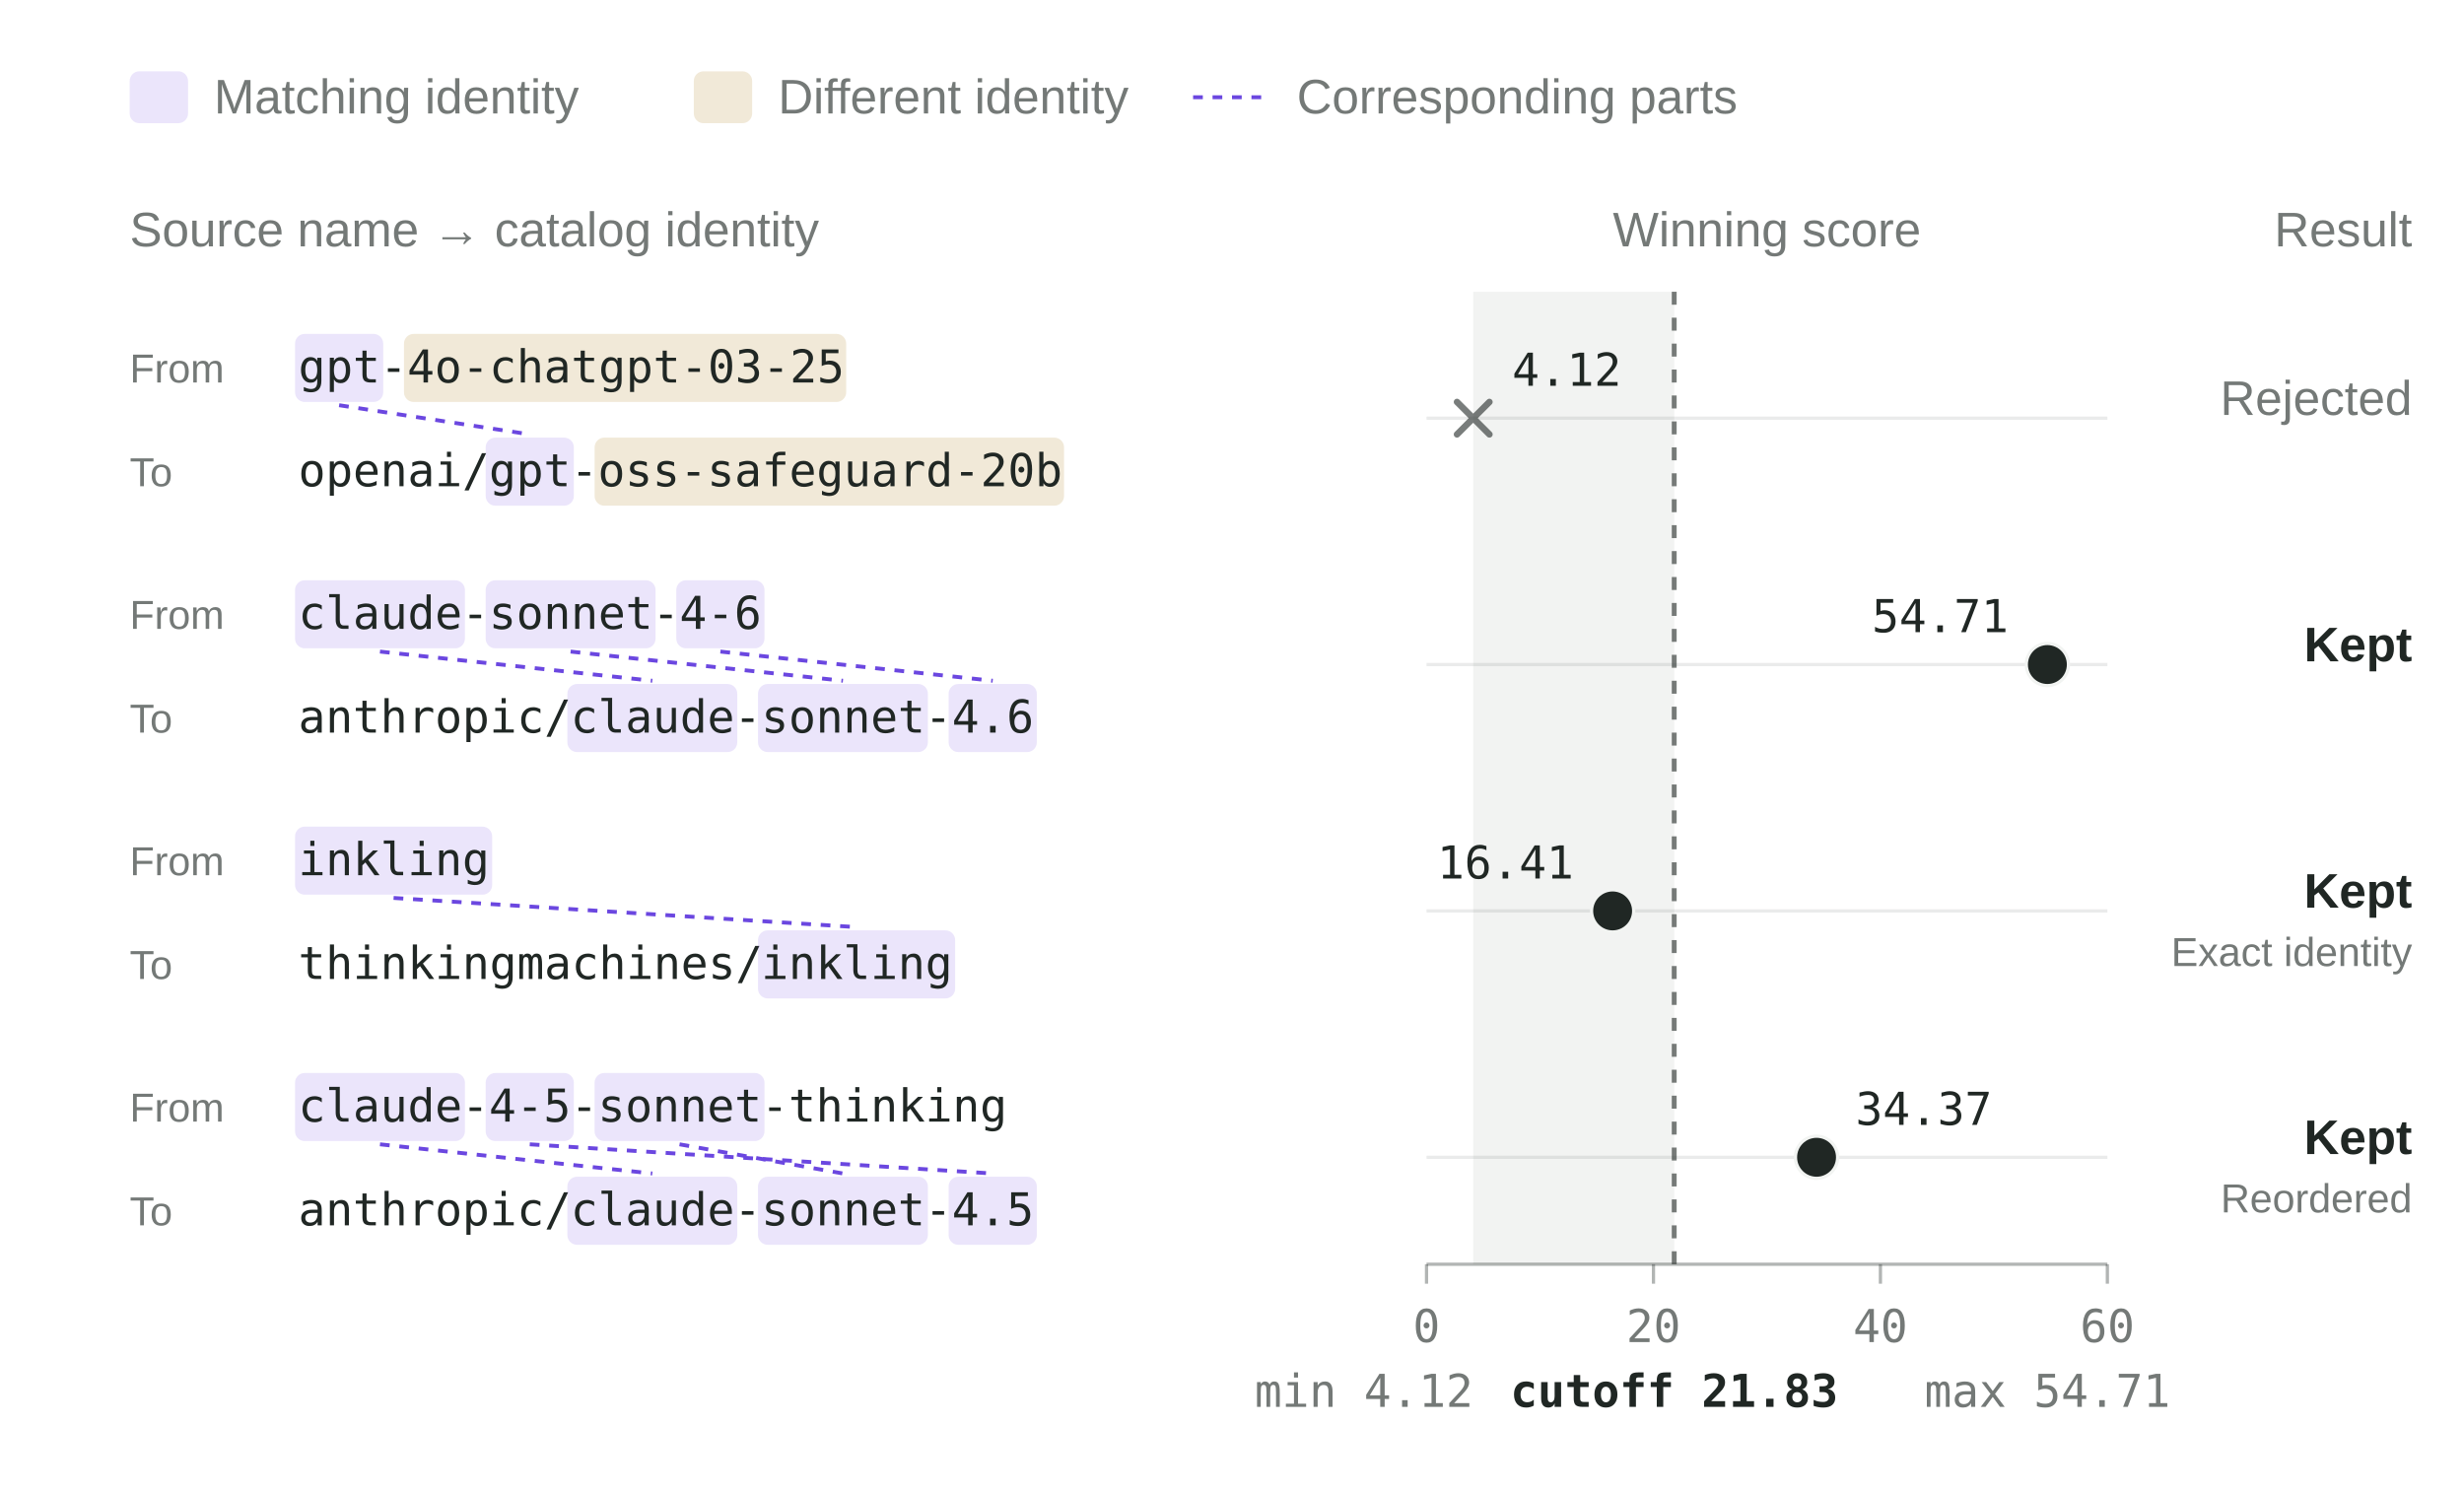
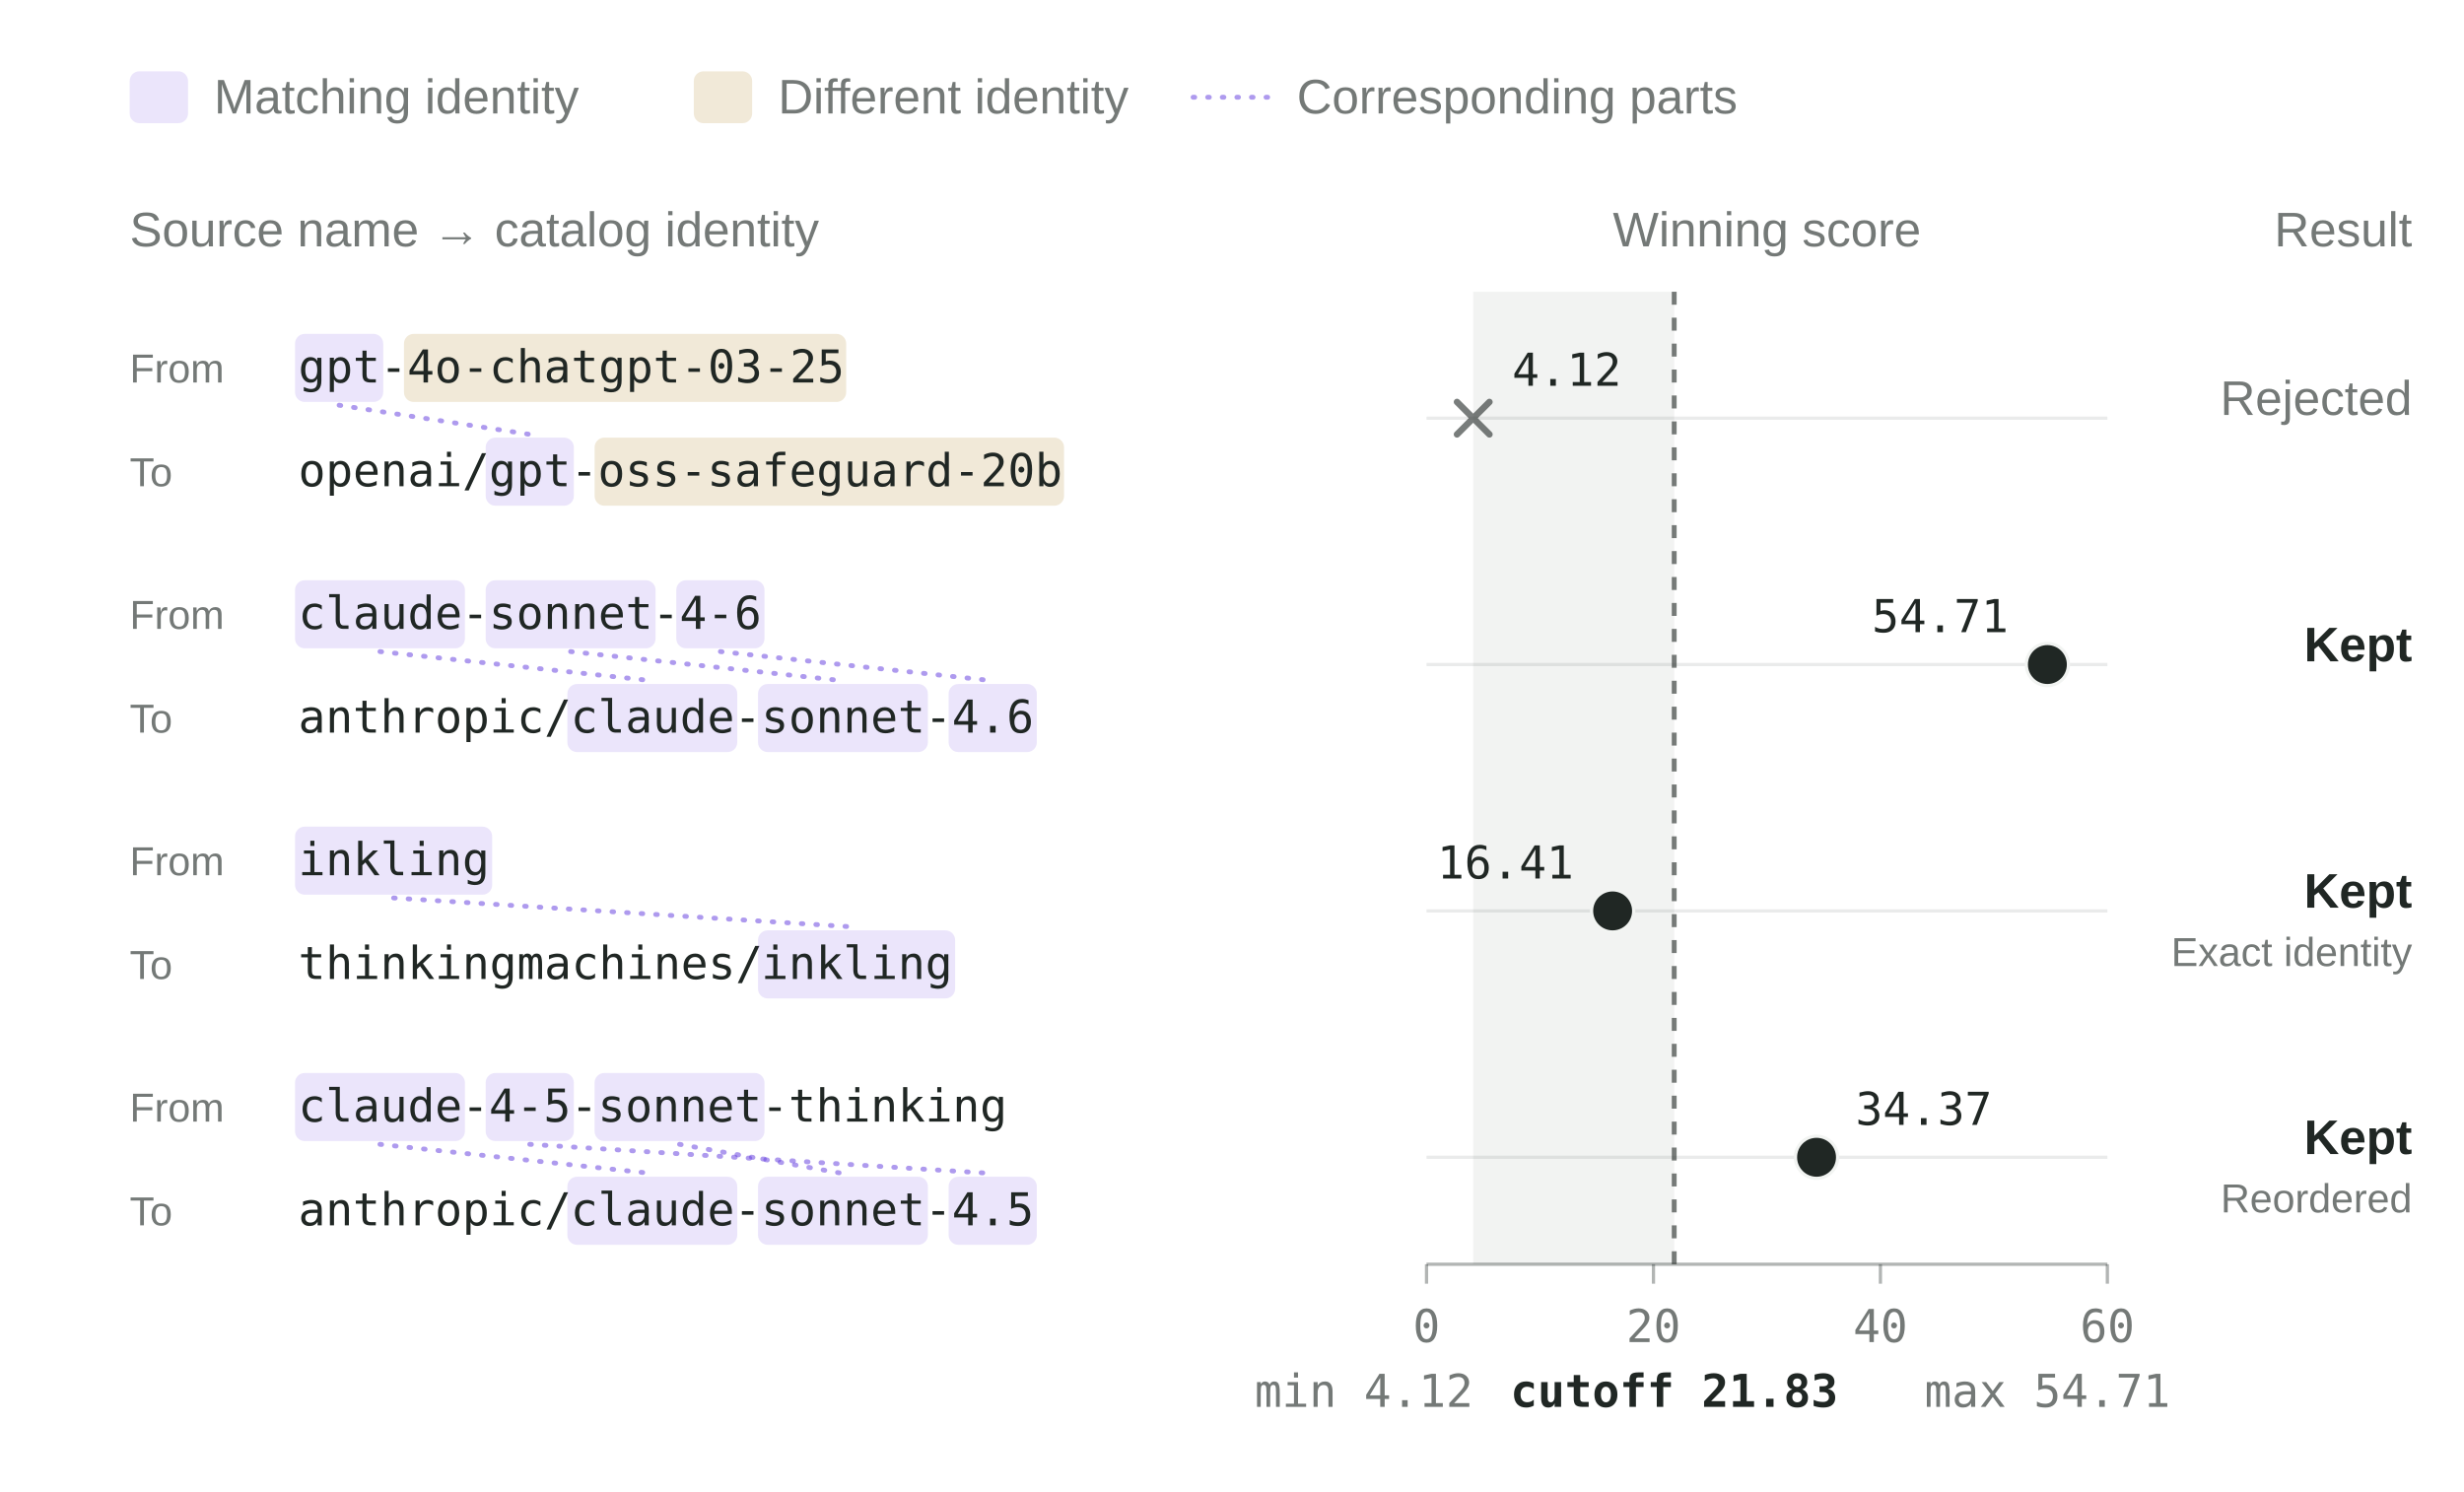
<svg xmlns="http://www.w3.org/2000/svg" viewBox="0 0 760 460" role="img" aria-labelledby="title desc">
  <style>
text{font-family:"Avenir Next","Segoe UI",Arial,sans-serif;font-size:15px;fill:#202724}
.num{font-family:"SFMono-Regular","SF Mono",Menlo,Consolas,monospace;font-size:14px}
.small{font-size:12.5px}.big{font-size:18px}.strong{font-weight:600}
.muted{fill-opacity:.62}.faint{opacity:.4}.half{opacity:.5}
.grid{fill:none;stroke:#202724;stroke-opacity:.09}
.guide{fill:none;stroke:#202724;stroke-opacity:.22}
.axis{fill:none;stroke:#202724;stroke-opacity:.34}
.ink{fill:#202724}.ink-line{fill:none;stroke:#202724}.ink-wash{fill:#202724;fill-opacity:.08}
.ring{stroke:#f2f4f2;stroke-width:2;paint-order:stroke}.gap{stroke:#f2f4f2;stroke-width:2}
.violet{fill:#6b47e0}.violet-line{fill:none;stroke:#6b47e0}.violet-wash{fill:#6b47e0;fill-opacity:.14}
.rose{fill:#c93f78}.rose-line{fill:none;stroke:#c93f78}.rose-wash{fill:#c93f78;fill-opacity:.14}
.amber{fill:#a8740c}.amber-line{fill:none;stroke:#a8740c}.amber-wash{fill:#a8740c;fill-opacity:.16}
.h0{stop-color:#3557e6}.h1{stop-color:#6b47e0}.h2{stop-color:#d9467f}
.land0{stop-color:#6b47e0;stop-opacity:.12}.land1{stop-color:#6b47e0;stop-opacity:.01}
.halo{opacity:0}
.m{font-size:1.12em}.mr,.mi,.mb{font-family:"KaTeX_Main","Latin Modern Roman","STIX Two Text","Cambria","Times New Roman",serif;font-style:normal;font-weight:400}.mb{font-weight:700}.mi{font-family:"KaTeX_Math","Latin Modern Math","STIX Two Text","Cambria Math","Times New Roman",serif;font-style:italic}
@media (prefers-color-scheme:dark){
text{fill:#f2f3ed}.muted{fill-opacity:.58}
.grid{stroke:#f2f3ed;stroke-opacity:.08}.guide{stroke:#f2f3ed;stroke-opacity:.2}.axis{stroke:#f2f3ed;stroke-opacity:.3}
.ink{fill:#f2f3ed}.ink-line{stroke:#f2f3ed}.ink-wash{fill:#f2f3ed;fill-opacity:.1}
.ring{stroke:#0b1016}.gap{stroke:#0b1016}
.violet{fill:#8f6bff}.violet-line{stroke:#8f6bff}.violet-wash{fill:#8f6bff;fill-opacity:.22}
.rose{fill:#e06296}.rose-line{stroke:#e06296}.rose-wash{fill:#e06296;fill-opacity:.2}
.amber{fill:#b98b24}.amber-line{stroke:#b98b24}.amber-wash{fill:#b98b24;fill-opacity:.22}
.h0{stop-color:#4a72ff}.h1{stop-color:#8f6bff}.h2{stop-color:#ff92bd}
.land0{stop-color:#6f8cff;stop-opacity:.16}.land1{stop-color:#6f8cff;stop-opacity:.02}
.halo{opacity:.55}
}
</style>
  <defs>
    <filter id="glow" x="-1" y="-1" width="3" height="3">
      <feGaussianBlur stdDeviation="3" />
    </filter>
    <marker id="tip-ink" viewBox="0 0 10 10" refX="8" refY="5" markerWidth="6" markerHeight="6" orient="auto-start-reverse">
      <path class="ink" d="M0 0L10 5L0 10Z" />
    </marker>
    <marker id="tip-violet" viewBox="0 0 10 10" refX="8" refY="5" markerWidth="6" markerHeight="6" orient="auto-start-reverse">
      <path class="violet" d="M0 0L10 5L0 10Z" />
    </marker>
    <marker id="tip-rose" viewBox="0 0 10 10" refX="8" refY="5" markerWidth="6" markerHeight="6" orient="auto-start-reverse">
      <path class="rose" d="M0 0L10 5L0 10Z" />
    </marker>
    <marker id="tip-amber" viewBox="0 0 10 10" refX="8" refY="5" markerWidth="6" markerHeight="6" orient="auto-start-reverse">
      <path class="amber" d="M0 0L10 5L0 10Z" />
    </marker>
  </defs>
  <rect class="violet-wash" x="40" y="22" width="18" height="16" rx="3" />
  <text class="muted" x="66" y="35">Matching identity</text>
  <rect class="amber-wash" x="214" y="22" width="18" height="16" rx="3" />
  <text class="muted" x="240" y="35">Different identity</text>
-   <path class="violet-line" d="M368 30L392 30" stroke-width="1.2" stroke-dasharray="3 3" />
+   <path class="violet-line" d="M368 30L392 30" stroke-width="1.5" stroke-dasharray="0.5 4" stroke-linecap="round" stroke-opacity=".55" />
  <text class="muted" x="400" y="35">Corresponding parts</text>
  <text class="muted" x="40" y="76">Source name → catalog identity</text>
  <text class="muted" x="545" y="76" text-anchor="middle">Winning score</text>
  <text class="muted" x="744" y="76" text-anchor="end">Result</text>
  <rect class="ink-wash" x="454.4" y="90" width="62" height="300" opacity=".7" />
  <path class="ink-line" d="M516.4 90L516.4 390" stroke-width="1.5" stroke-dasharray="4 4" stroke-opacity=".6" />
  <text class="small muted" x="40" y="118">From</text>
  <text class="small muted" x="40" y="150">To</text>
  <rect class="violet-wash" x="91" y="103" width="27.2" height="21" rx="3" />
  <text class="num" x="92" y="118" style="font-size:14px" textLength="25.2" lengthAdjust="spacingAndGlyphs">gpt</text>
  <text class="num" x="117.2" y="118" style="font-size:14px" textLength="8.4" lengthAdjust="spacingAndGlyphs">-</text>
  <rect class="amber-wash" x="124.6" y="103" width="136.4" height="21" rx="3" />
  <text class="num" x="125.6" y="118" style="font-size:14px" textLength="134.4" lengthAdjust="spacingAndGlyphs">4o-chatgpt-03-25</text>
  <text class="num" x="92" y="150" style="font-size:14px" textLength="58.8" lengthAdjust="spacingAndGlyphs">openai/</text>
  <rect class="violet-wash" x="149.8" y="135" width="27.2" height="21" rx="3" />
  <text class="num" x="150.8" y="150" style="font-size:14px" textLength="25.2" lengthAdjust="spacingAndGlyphs">gpt</text>
  <text class="num" x="176" y="150" style="font-size:14px" textLength="8.4" lengthAdjust="spacingAndGlyphs">-</text>
  <rect class="amber-wash" x="183.4" y="135" width="144.8" height="21" rx="3" />
  <text class="num" x="184.4" y="150" style="font-size:14px" textLength="142.8" lengthAdjust="spacingAndGlyphs">oss-safeguard-20b</text>
-   <path class="violet-line" d="M104.6 125L163.4 134" stroke-width="1.2" stroke-dasharray="3 3" />
+   <path class="violet-line" d="M104.6 125L163.4 134" stroke-width="1.5" stroke-dasharray="0.5 4" stroke-linecap="round" stroke-opacity=".55" />
  <path class="grid" d="M440 129L650 129" />
  <path class="ink-line" d="M449.4 124l10 10m0 -10l-10 10" stroke-width="2" stroke-linecap="round" opacity=".6" />
  <text class="num" x="466.4" y="119">4.12</text>
  <text class="muted" x="744" y="128" text-anchor="end">Rejected</text>
  <text class="small muted" x="40" y="194">From</text>
  <text class="small muted" x="40" y="226">To</text>
  <rect class="violet-wash" x="91" y="179" width="52.4" height="21" rx="3" />
  <text class="num" x="92" y="194" style="font-size:14px" textLength="50.4" lengthAdjust="spacingAndGlyphs">claude</text>
  <text class="num" x="142.4" y="194" style="font-size:14px" textLength="8.4" lengthAdjust="spacingAndGlyphs">-</text>
  <rect class="violet-wash" x="149.8" y="179" width="52.4" height="21" rx="3" />
  <text class="num" x="150.8" y="194" style="font-size:14px" textLength="50.4" lengthAdjust="spacingAndGlyphs">sonnet</text>
  <text class="num" x="201.2" y="194" style="font-size:14px" textLength="8.4" lengthAdjust="spacingAndGlyphs">-</text>
  <rect class="violet-wash" x="208.6" y="179" width="27.2" height="21" rx="3" />
  <text class="num" x="209.6" y="194" style="font-size:14px" textLength="25.2" lengthAdjust="spacingAndGlyphs">4-6</text>
  <text class="num" x="92" y="226" style="font-size:14px" textLength="84" lengthAdjust="spacingAndGlyphs">anthropic/</text>
  <rect class="violet-wash" x="175" y="211" width="52.4" height="21" rx="3" />
  <text class="num" x="176" y="226" style="font-size:14px" textLength="50.4" lengthAdjust="spacingAndGlyphs">claude</text>
  <text class="num" x="226.4" y="226" style="font-size:14px" textLength="8.4" lengthAdjust="spacingAndGlyphs">-</text>
  <rect class="violet-wash" x="233.8" y="211" width="52.4" height="21" rx="3" />
  <text class="num" x="234.8" y="226" style="font-size:14px" textLength="50.4" lengthAdjust="spacingAndGlyphs">sonnet</text>
  <text class="num" x="285.2" y="226" style="font-size:14px" textLength="8.4" lengthAdjust="spacingAndGlyphs">-</text>
  <rect class="violet-wash" x="292.6" y="211" width="27.2" height="21" rx="3" />
  <text class="num" x="293.6" y="226" style="font-size:14px" textLength="25.2" lengthAdjust="spacingAndGlyphs">4.6</text>
-   <path class="violet-line" d="M117.2 201L201.2 210" stroke-width="1.2" stroke-dasharray="3 3" />
-   <path class="violet-line" d="M176 201L260 210" stroke-width="1.2" stroke-dasharray="3 3" />
-   <path class="violet-line" d="M222.2 201L306.2 210" stroke-width="1.2" stroke-dasharray="3 3" />
+   <path class="violet-line" d="M117.2 201L201.2 210" stroke-width="1.5" stroke-dasharray="0.5 4" stroke-linecap="round" stroke-opacity=".55" />
+   <path class="violet-line" d="M176 201L260 210" stroke-width="1.5" stroke-dasharray="0.5 4" stroke-linecap="round" stroke-opacity=".55" />
+   <path class="violet-line" d="M222.2 201L306.2 210" stroke-width="1.5" stroke-dasharray="0.5 4" stroke-linecap="round" stroke-opacity=".55" />
  <path class="grid" d="M440 205L650 205" />
  <g>
    <circle class="ink halo" cx="631.5" cy="205" r="8" filter="url(#glow)" />
    <circle class="ink ring" cx="631.5" cy="205" r="6" />
  </g>
  <text class="num" x="619.5" y="195" text-anchor="end">54.71</text>
  <text class="strong" x="744" y="204" text-anchor="end">Kept</text>
  <text class="small muted" x="40" y="270">From</text>
  <text class="small muted" x="40" y="302">To</text>
  <rect class="violet-wash" x="91" y="255" width="60.8" height="21" rx="3" />
  <text class="num" x="92" y="270" style="font-size:14px" textLength="58.8" lengthAdjust="spacingAndGlyphs">inkling</text>
  <text class="num" x="92" y="302" style="font-size:14px" textLength="142.8" lengthAdjust="spacingAndGlyphs">thinkingmachines/</text>
  <rect class="violet-wash" x="233.8" y="287" width="60.8" height="21" rx="3" />
  <text class="num" x="234.8" y="302" style="font-size:14px" textLength="58.8" lengthAdjust="spacingAndGlyphs">inkling</text>
-   <path class="violet-line" d="M121.4 277L264.2 286" stroke-width="1.2" stroke-dasharray="3 3" />
+   <path class="violet-line" d="M121.4 277L264.2 286" stroke-width="1.5" stroke-dasharray="0.5 4" stroke-linecap="round" stroke-opacity=".55" />
  <path class="grid" d="M440 281L650 281" />
  <g>
    <circle class="ink halo" cx="497.4" cy="281" r="8" filter="url(#glow)" />
    <circle class="ink ring" cx="497.4" cy="281" r="6" />
  </g>
  <text class="num" x="485.4" y="271" text-anchor="end">16.41</text>
  <text class="strong" x="744" y="280" text-anchor="end">Kept</text>
  <text class="small muted" x="744" y="298" text-anchor="end">Exact identity</text>
  <text class="small muted" x="40" y="346">From</text>
  <text class="small muted" x="40" y="378">To</text>
  <rect class="violet-wash" x="91" y="331" width="52.4" height="21" rx="3" />
  <text class="num" x="92" y="346" style="font-size:14px" textLength="50.4" lengthAdjust="spacingAndGlyphs">claude</text>
  <text class="num" x="142.4" y="346" style="font-size:14px" textLength="8.4" lengthAdjust="spacingAndGlyphs">-</text>
  <rect class="violet-wash" x="149.8" y="331" width="27.2" height="21" rx="3" />
  <text class="num" x="150.8" y="346" style="font-size:14px" textLength="25.2" lengthAdjust="spacingAndGlyphs">4-5</text>
  <text class="num" x="176" y="346" style="font-size:14px" textLength="8.4" lengthAdjust="spacingAndGlyphs">-</text>
  <rect class="violet-wash" x="183.4" y="331" width="52.4" height="21" rx="3" />
  <text class="num" x="184.4" y="346" style="font-size:14px" textLength="50.4" lengthAdjust="spacingAndGlyphs">sonnet</text>
  <text class="num" x="234.8" y="346" style="font-size:14px" textLength="75.6" lengthAdjust="spacingAndGlyphs">-thinking</text>
  <text class="num" x="92" y="378" style="font-size:14px" textLength="84" lengthAdjust="spacingAndGlyphs">anthropic/</text>
  <rect class="violet-wash" x="175" y="363" width="52.4" height="21" rx="3" />
  <text class="num" x="176" y="378" style="font-size:14px" textLength="50.4" lengthAdjust="spacingAndGlyphs">claude</text>
  <text class="num" x="226.4" y="378" style="font-size:14px" textLength="8.4" lengthAdjust="spacingAndGlyphs">-</text>
  <rect class="violet-wash" x="233.8" y="363" width="52.4" height="21" rx="3" />
  <text class="num" x="234.8" y="378" style="font-size:14px" textLength="50.4" lengthAdjust="spacingAndGlyphs">sonnet</text>
  <text class="num" x="285.2" y="378" style="font-size:14px" textLength="8.4" lengthAdjust="spacingAndGlyphs">-</text>
  <rect class="violet-wash" x="292.6" y="363" width="27.2" height="21" rx="3" />
  <text class="num" x="293.6" y="378" style="font-size:14px" textLength="25.2" lengthAdjust="spacingAndGlyphs">4.5</text>
-   <path class="violet-line" d="M117.2 353L201.2 362" stroke-width="1.2" stroke-dasharray="3 3" />
-   <path class="violet-line" d="M163.4 353L306.2 362" stroke-width="1.2" stroke-dasharray="3 3" />
-   <path class="violet-line" d="M209.6 353L260 362" stroke-width="1.2" stroke-dasharray="3 3" />
+   <path class="violet-line" d="M117.2 353L201.2 362" stroke-width="1.5" stroke-dasharray="0.5 4" stroke-linecap="round" stroke-opacity=".55" />
+   <path class="violet-line" d="M163.4 353L306.2 362" stroke-width="1.5" stroke-dasharray="0.5 4" stroke-linecap="round" stroke-opacity=".55" />
+   <path class="violet-line" d="M209.6 353L260 362" stroke-width="1.5" stroke-dasharray="0.5 4" stroke-linecap="round" stroke-opacity=".55" />
  <path class="grid" d="M440 357L650 357" />
  <g>
    <circle class="ink halo" cx="560.3" cy="357" r="8" filter="url(#glow)" />
    <circle class="ink ring" cx="560.3" cy="357" r="6" />
  </g>
  <text class="num" x="572.3" y="347">34.37</text>
  <text class="strong" x="744" y="356" text-anchor="end">Kept</text>
  <text class="small muted" x="744" y="374" text-anchor="end">Reordered</text>
  <path class="axis" d="M440 390L650 390" />
  <path class="axis" d="M440 390L440 396" />
  <text class="num muted" x="440" y="414" text-anchor="middle">0</text>
  <path class="axis" d="M510 390L510 396" />
  <text class="num muted" x="510" y="414" text-anchor="middle">20</text>
  <path class="axis" d="M580 390L580 396" />
  <text class="num muted" x="580" y="414" text-anchor="middle">40</text>
  <path class="axis" d="M650 390L650 396" />
  <text class="num muted" x="650" y="414" text-anchor="middle">60</text>
  <text class="num strong" x="516.4" y="434" text-anchor="middle">cutoff 21.83</text>
  <text class="num muted" x="454.4" y="434" text-anchor="end">min 4.12</text>
  <text class="num muted" x="631.5" y="434" text-anchor="middle">max 54.71</text>
</svg>
